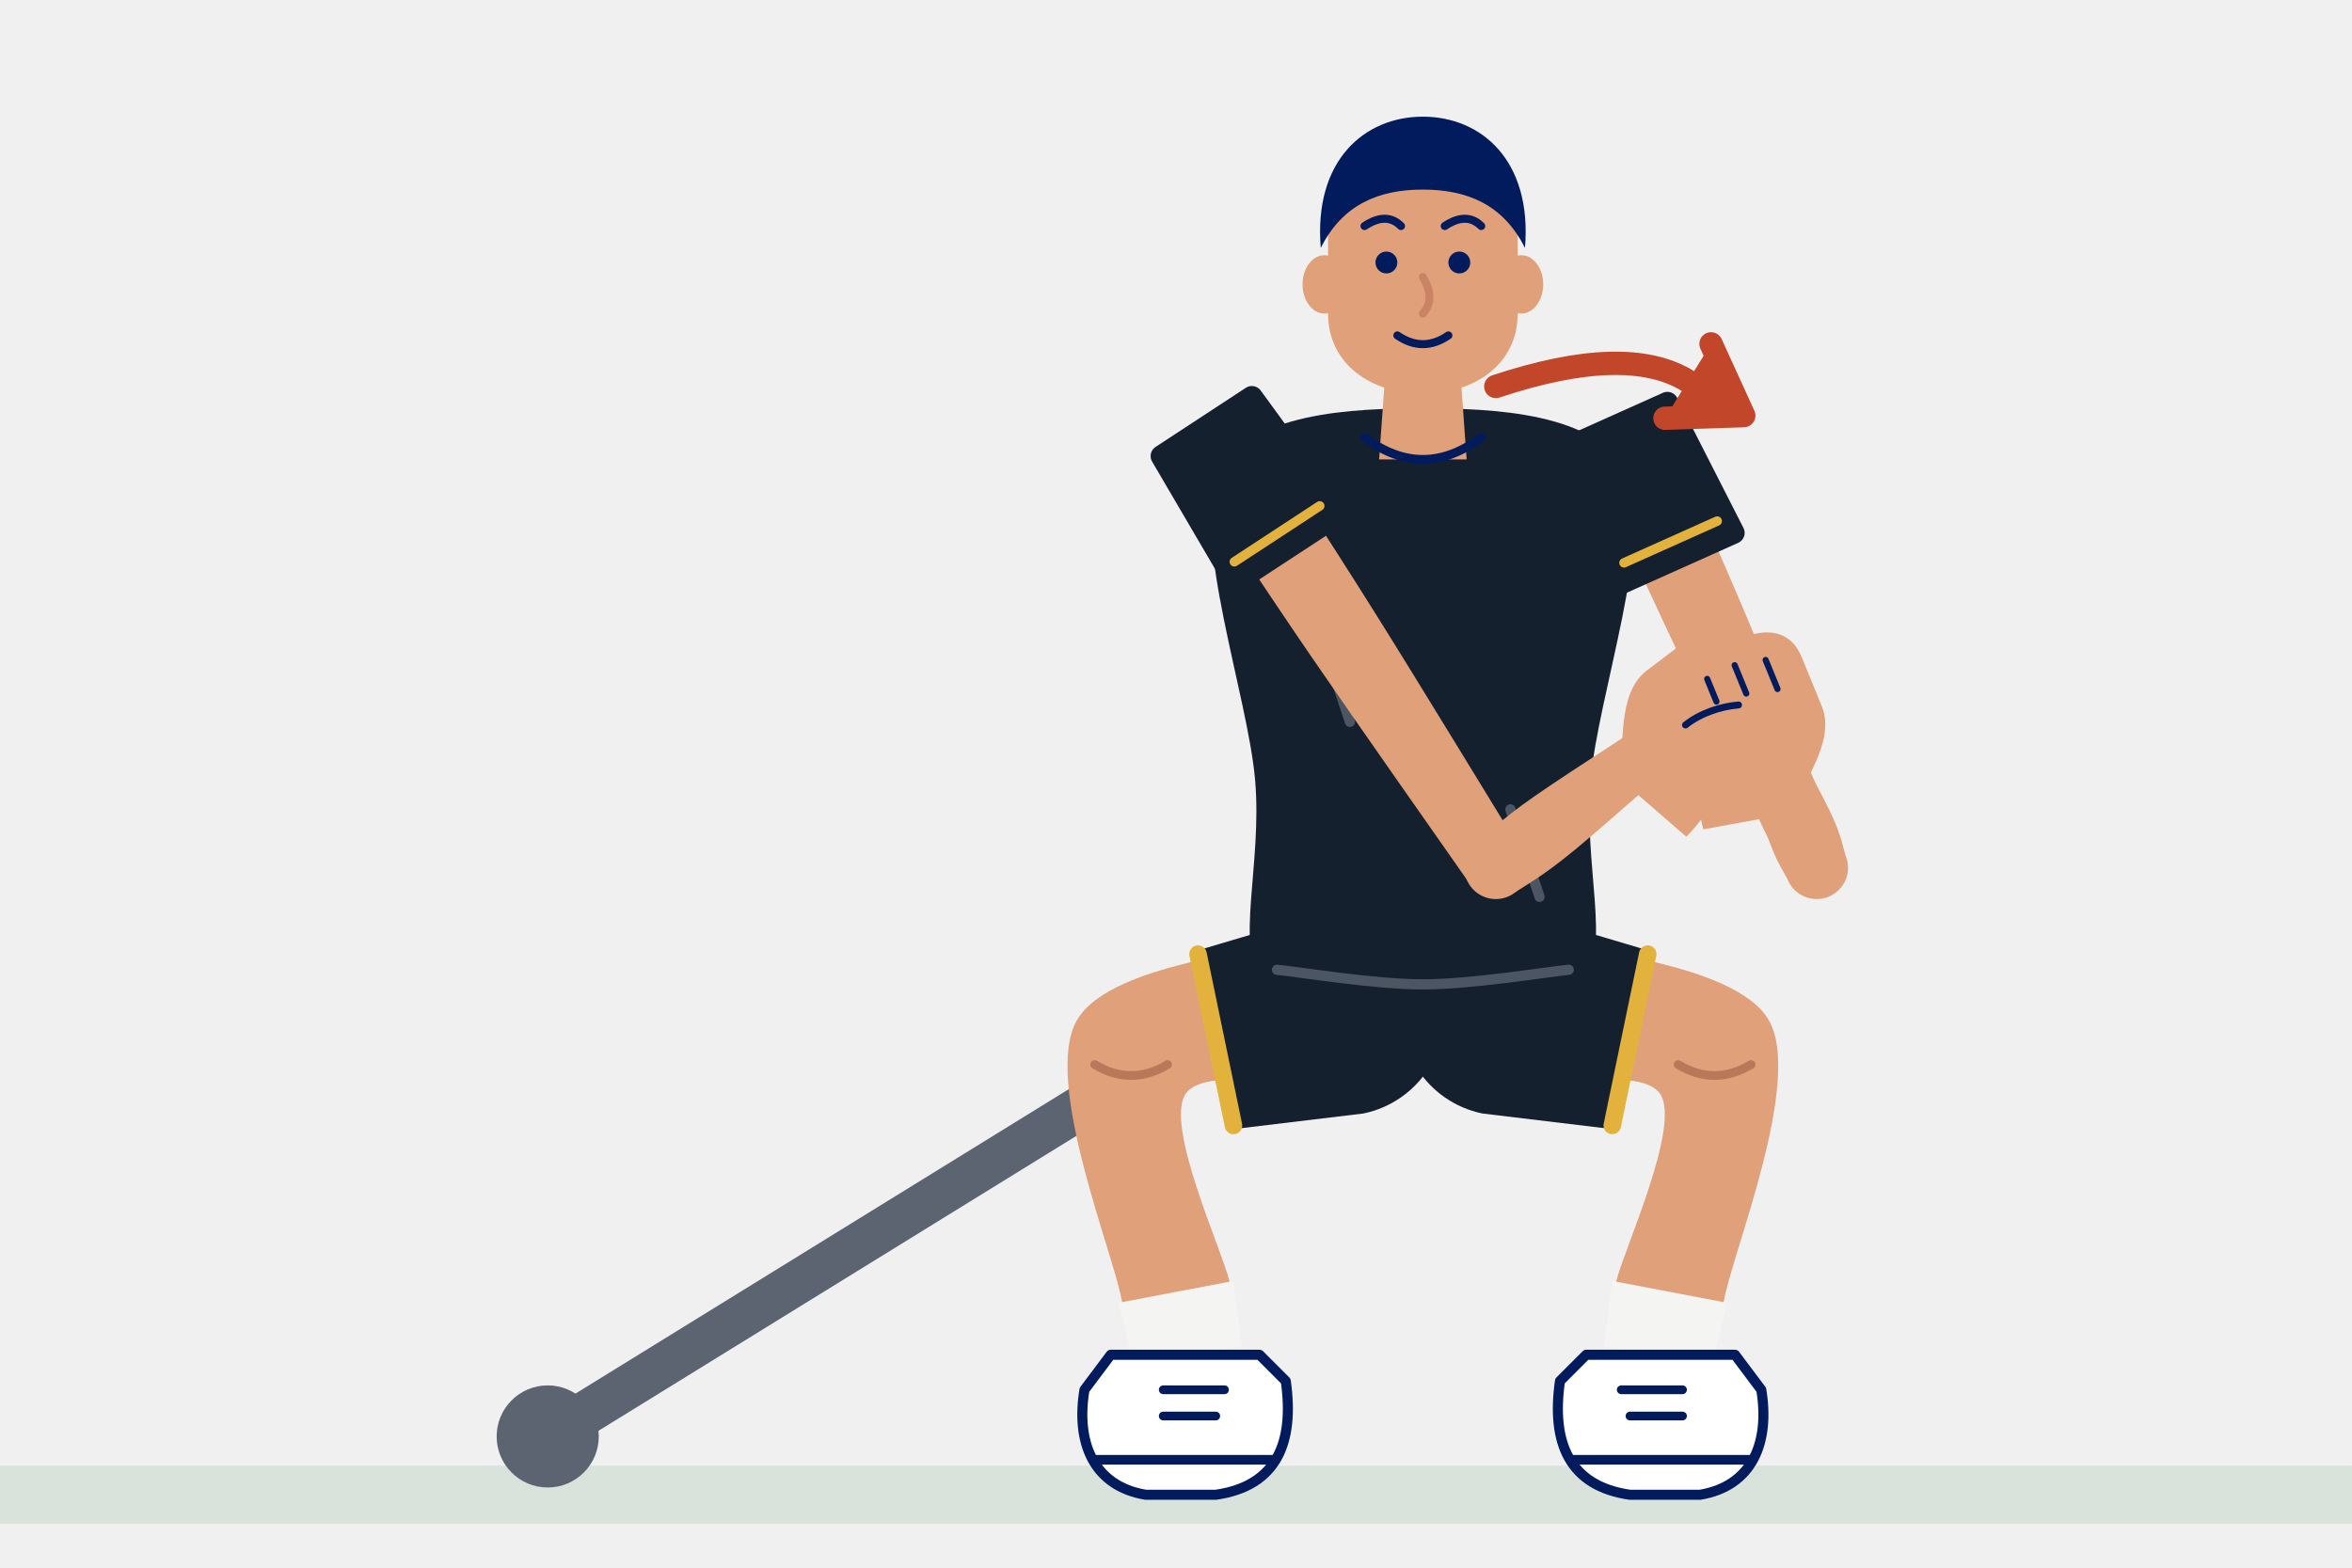
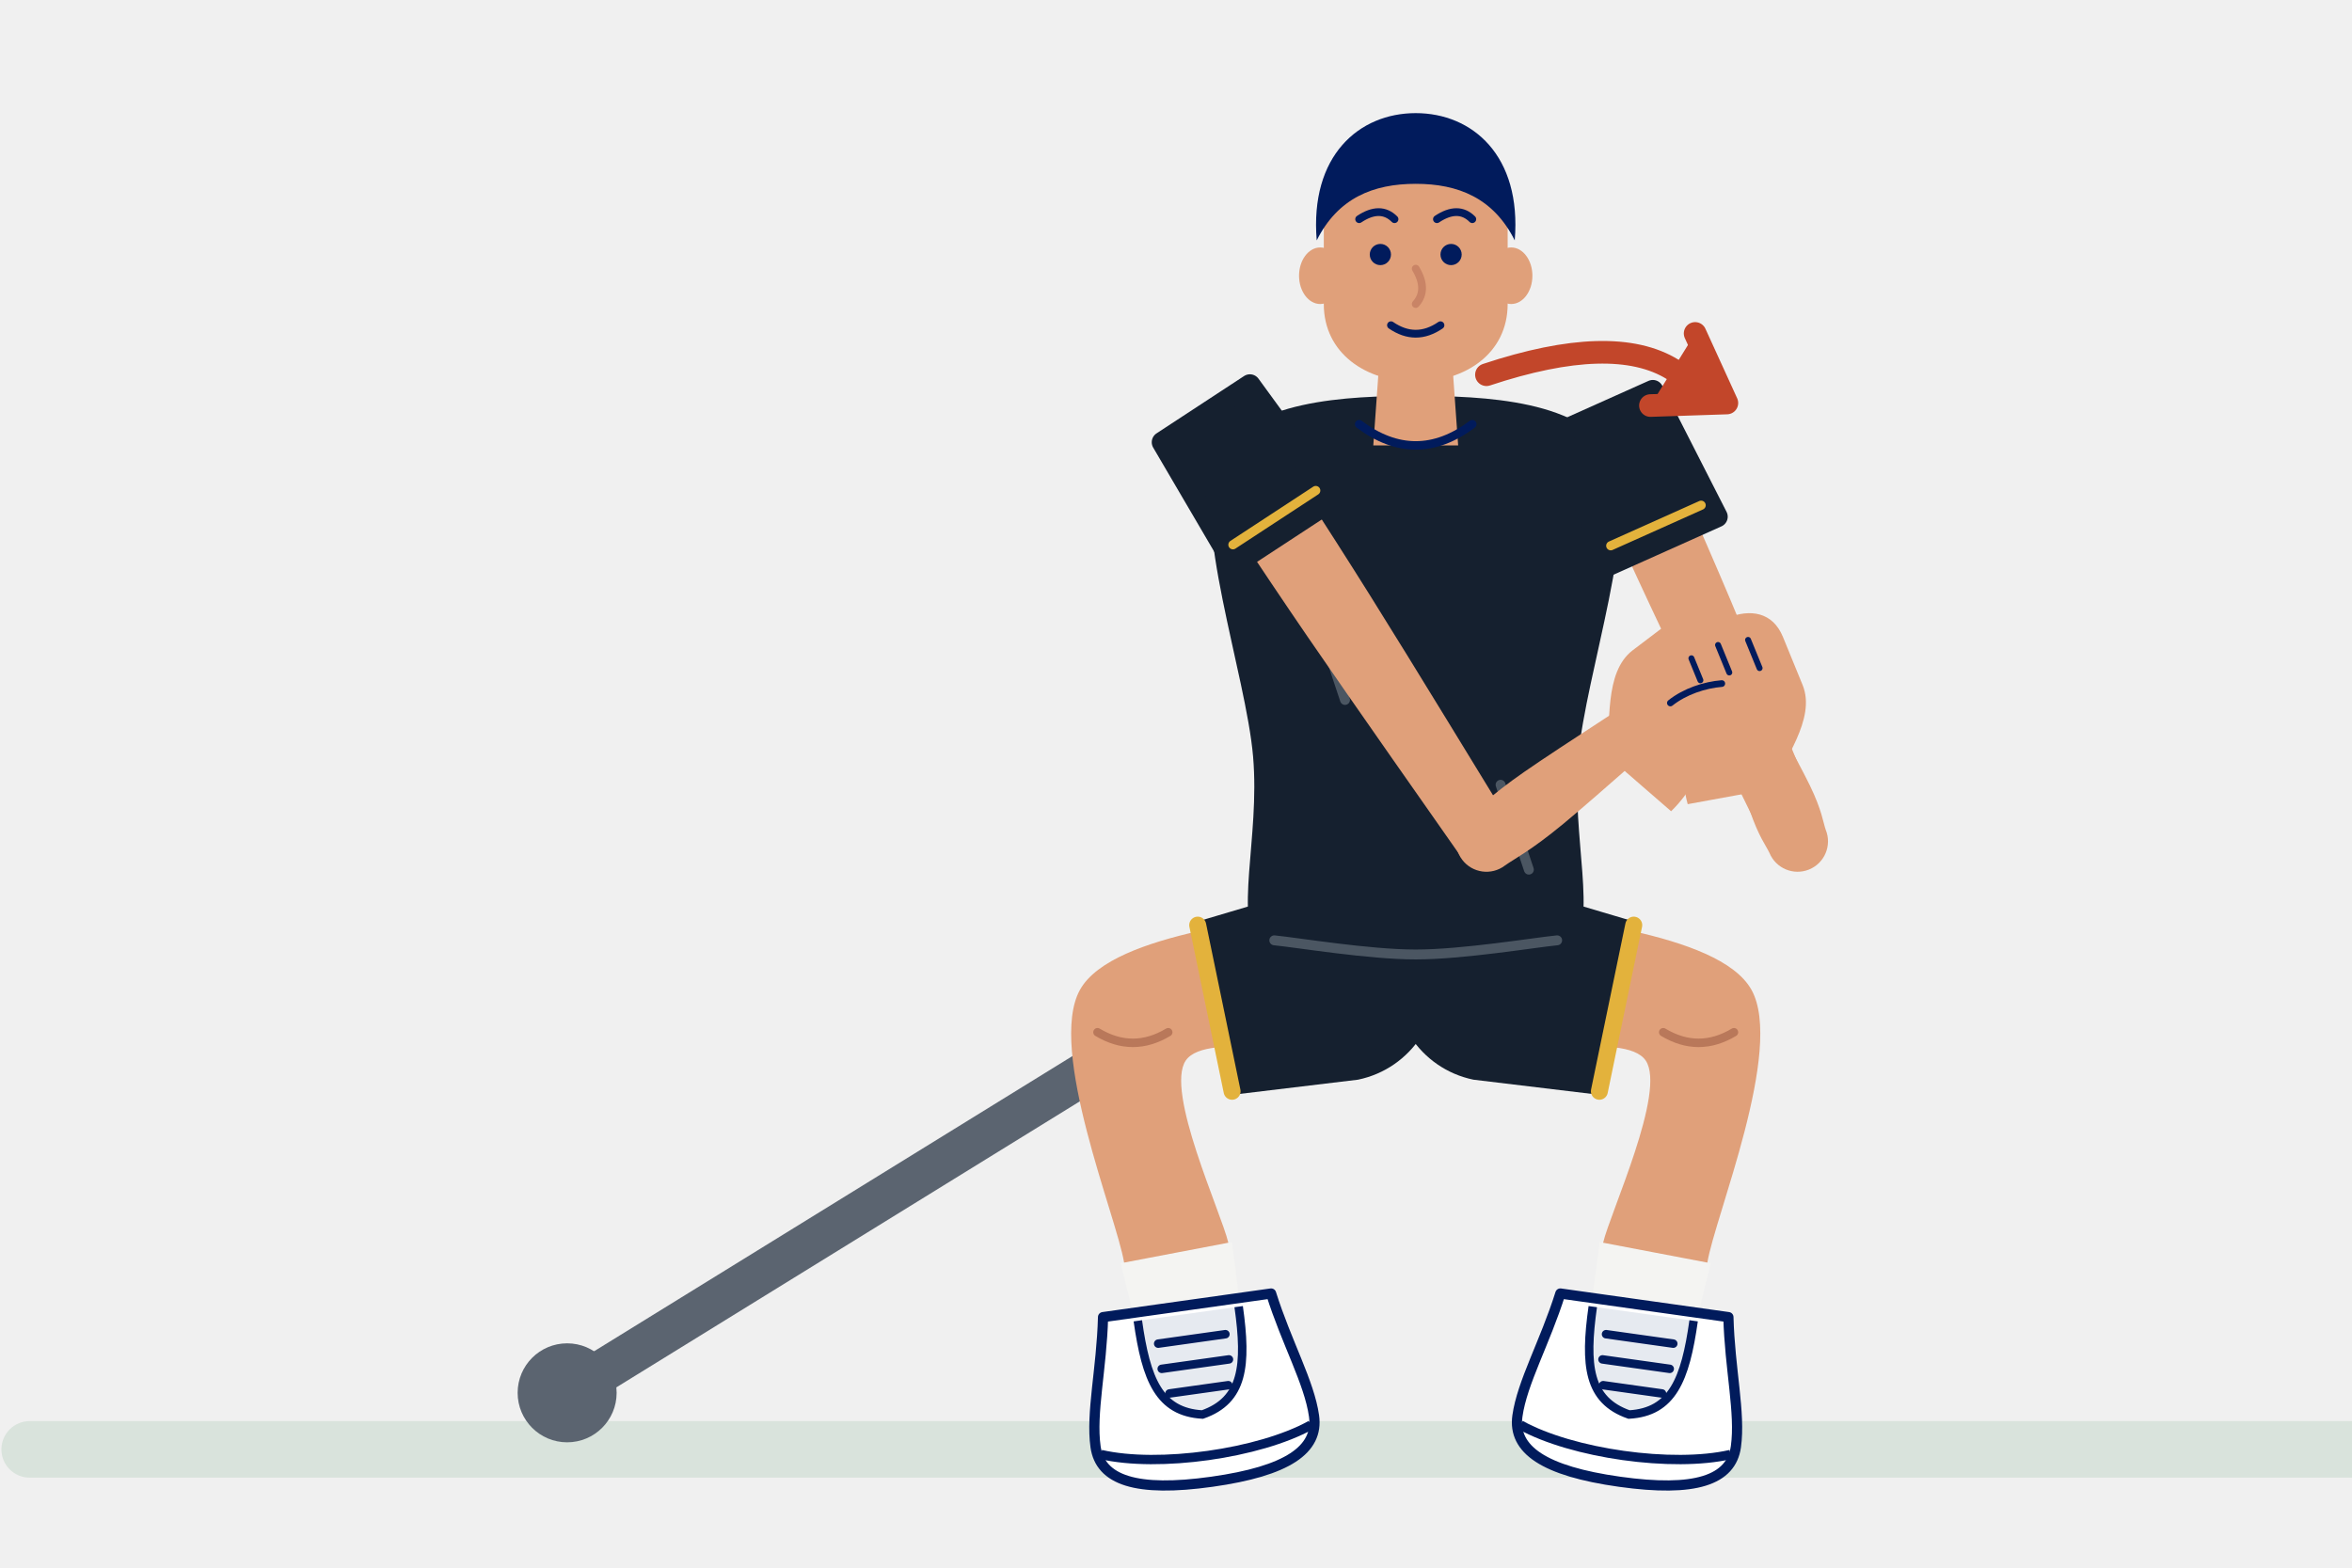
- <svg xmlns="http://www.w3.org/2000/svg" viewBox="44.9 85.0 322.5 215.0" role="img" aria-label="Squat Hold Anti-Rotation, swing a short way, hips still">
+ <svg xmlns="http://www.w3.org/2000/svg" viewBox="39.8 85.0 332.6 221.7" role="img" aria-label="Squat Hold Anti-Rotation, swing a short way, hips still">
  <rect x="40" y="286" width="400" height="8" rx="4" fill="#d9e3dc" />
  <path d="M120 282 L288.81 177.8" stroke="#5b6470" stroke-width="6" stroke-linecap="round" />
  <circle cx="120" cy="282" r="7" fill="#5b6470" />
  <g transform="translate(247.96 203.01) rotate(-31.69)">
    <rect x="-6" y="-26" width="12" height="52" rx="4" fill="#3a414b" />
  </g>
  <path d="M215.18 269.61 C214.98 268.13 214.19 262.17 213.99 260.68 L198.27 263.67 C198.63 265.13 200.08 270.96 200.45 272.42 Z" fill="#f4f4f2" />
  <path d="M226.77 213.23 C221.06 215.19 197.19 216.61 192.52 225 C187.85 233.39 197.72 257.15 198.76 263.58 L213.5 260.77 C212.49 256.48 204.53 239.34 207.48 235 C210.44 230.67 227.27 234.81 231.23 234.77 A11 11 0 0 0 226.77 213.23 Z" fill="#e0a07a" />
  <path d="M195 231 q5 3 10 0" fill="none" stroke="#b9785a" stroke-width="1.2" stroke-linecap="round" stroke-linejoin="round" />
  <path d="M226.16 210.29 C223.31 211.14 211.92 214.51 209.07 215.36 L214.13 239.84 C217.08 239.49 228.89 238.06 231.84 237.71 A14 14 0 0 0 226.16 210.29 Z" fill="#15202f" />
  <path d="M209.17 215.85 L214.03 239.35" fill="none" stroke="#e3b23c" stroke-width="2.4" stroke-linecap="round" stroke-linejoin="round" />
-   <g transform="translate(208 272) scale(-1.2 1.2)">
-     <path d="M-11 2 C-12 9 -10 14 -3 15 L5 15 C11 14 13 9 12 3 L9 -1 L-8 -1 Z" fill="#FFFFFF" stroke="#011B5C" stroke-width="1.15" stroke-linejoin="round" />
-     <path d="M-10 11 H11" fill="none" stroke="#011B5C" stroke-width="1.1" />
-     <path d="M-4 3 h7 M-3 6 h6" stroke="#011B5C" stroke-width="1" stroke-linecap="round" />
+   <g transform="translate(208 272) rotate(-8) scale(-1.2 1.2)">
+     <path d="M-10 -2 C-11 4 -13 9 -13 13 C-13 17 -9 19 0 19 C9 19 13 17 13 13 C13 9 11 4 10 -2 Z" fill="#FFFFFF" stroke="#011B5C" stroke-width="1.2" stroke-linejoin="round" />
+     <path d="M-12.5 14 C-6 16.5 6 16.5 12.5 14" fill="none" stroke="#011B5C" stroke-width="1.1" />
+     <path d="M-6 -1 C-6 6 -5 10 0 11 C5 10 6 6 6 -1" fill="#e6eaf0" stroke="#011B5C" stroke-width="1" />
+     <path d="M-4 2 h8 M-4 5 h8 M-3.5 8 h7" stroke="#011B5C" stroke-width="1" stroke-linecap="round" />
  </g>
  <path d="M279.55 272.42 C279.92 270.96 281.37 265.13 281.73 263.67 L266.01 260.68 C265.81 262.17 265.02 268.13 264.82 269.61 Z" fill="#f4f4f2" />
  <path d="M248.77 234.77 C252.73 234.81 269.56 230.67 272.52 235 C275.47 239.34 267.51 256.48 266.5 260.77 L281.24 263.58 C282.28 257.15 292.15 233.39 287.48 225 C282.81 216.61 258.94 215.19 253.23 213.23 A11 11 0 0 0 248.77 234.77 Z" fill="#e0a07a" />
  <path d="M275 231 q5 3 10 0" fill="none" stroke="#b9785a" stroke-width="1.2" stroke-linecap="round" stroke-linejoin="round" />
  <path d="M248.16 237.71 C251.11 238.06 262.92 239.49 265.87 239.84 L270.93 215.36 C268.08 214.51 256.69 211.14 253.84 210.29 A14 14 0 0 0 248.16 237.71 Z" fill="#15202f" />
  <path d="M265.97 239.35 L270.83 215.85" fill="none" stroke="#e3b23c" stroke-width="2.4" stroke-linecap="round" stroke-linejoin="round" />
-   <g transform="translate(272 272) scale(1.2 1.2)">
-     <path d="M-11 2 C-12 9 -10 14 -3 15 L5 15 C11 14 13 9 12 3 L9 -1 L-8 -1 Z" fill="#FFFFFF" stroke="#011B5C" stroke-width="1.15" stroke-linejoin="round" />
-     <path d="M-10 11 H11" fill="none" stroke="#011B5C" stroke-width="1.1" />
-     <path d="M-4 3 h7 M-3 6 h6" stroke="#011B5C" stroke-width="1" stroke-linecap="round" />
+   <g transform="translate(272 272) rotate(8) scale(1.2 1.2)">
+     <path d="M-10 -2 C-11 4 -13 9 -13 13 C-13 17 -9 19 0 19 C9 19 13 17 13 13 C13 9 11 4 10 -2 Z" fill="#FFFFFF" stroke="#011B5C" stroke-width="1.2" stroke-linejoin="round" />
+     <path d="M-12.5 14 C-6 16.5 6 16.5 12.5 14" fill="none" stroke="#011B5C" stroke-width="1.1" />
+     <path d="M-6 -1 C-6 6 -5 10 0 11 C5 10 6 6 6 -1" fill="#e6eaf0" stroke="#011B5C" stroke-width="1" />
+     <path d="M-4 2 h8 M-4 5 h8 M-3.5 8 h7" stroke="#011B5C" stroke-width="1" stroke-linecap="round" />
  </g>
  <path d="M218 214 C225.67 211 254.33 211 262 214 C269.67 217 265.67 228 264 232 C262.33 236 256 238.33 252 238 C248 237.67 244 230 240 230 C236 230 232 237.67 228 238 C224 238.33 217.67 236 216 232 C214.33 228 210.33 217 218 214 Z" fill="#15202f" />
  <path d="M218 220 C214.17 214.67 218 203.67 217 192 C216 180.33 208.17 158.5 212 150 C215.83 141.5 230.67 141 240 141 C249.33 141 264.17 141.5 268 150 C271.83 158.5 264 180.33 263 192 C262 203.67 265.83 214.67 262 220 C258.17 225.33 247.33 224 240 224 C232.67 224 221.83 225.33 218 220 Z" fill="#15202f" />
  <path d="M220 218 C223.33 218.33 233.33 220 240 220 C246.67 220 256.67 218.33 260 218" fill="none" stroke="#4b5662" stroke-width="1.4" stroke-linecap="round" stroke-linejoin="round" />
  <path d="M226 172 C226.67 174 229.33 182 230 184" fill="none" stroke="#4b5662" stroke-width="1.4" stroke-linecap="round" stroke-linejoin="round" />
  <path d="M252 196 C252.67 198 255.33 206 256 208" fill="none" stroke="#4b5662" stroke-width="1.4" stroke-linecap="round" stroke-linejoin="round" />
  <path d="M234 148 L246 148 L245 134 L235 134 Z" fill="#e0a07a" />
  <path d="M232 145 q8 6 16 0" fill="none" stroke="#011B5C" stroke-width="1.2" stroke-linecap="round" stroke-linejoin="round" />
  <g transform="translate(240 122) rotate(0)">
    <ellipse cx="-13.5" cy="2" rx="3" ry="4" fill="#e0a07a" />
    <ellipse cx="13.5" cy="2" rx="3" ry="4" fill="#e0a07a" />
    <path d="M-13 -6 C-13 -16 -7 -19 0 -19 C7 -19 13 -16 13 -6 L13 6 C13 13 7 17 0 17 C-7 17 -13 13 -13 6 Z" fill="#e0a07a" />
    <path d="M-14 -3 C-15 -15 -8 -21 0 -21 C8 -21 15 -15 14 -3 C11 -9 6 -11 0 -11 C-6 -11 -11 -9 -14 -3 Z" fill="#011B5C" />
    <circle cx="-5" cy="-1" r="1.5" fill="#011B5C" />
    <circle cx="5" cy="-1" r="1.5" fill="#011B5C" />
    <path d="M-8 -6 q3 -2 5 0 M3 -6 q3 -2 5 0" fill="none" stroke="#011B5C" stroke-width="1.1" stroke-linecap="round" stroke-linejoin="round" />
    <path d="M0 1 q1.8 3 0 5" fill="none" stroke="#c98466" stroke-width="1.1" stroke-linecap="round" stroke-linejoin="round" />
    <path d="M-3.5 9 q3.5 2.4 7 0" fill="none" stroke="#011B5C" stroke-width="1.1" stroke-linecap="round" stroke-linejoin="round" />
  </g>
  <path d="M252.6 207.43 C253.98 206.44 256.22 205.37 260.9 201.5 C265.58 197.64 277.39 187.11 280.69 184.23 L277.31 179.77 C273.65 182.17 260.32 190.71 255.34 194.18 C250.36 197.64 248.72 199.51 247.4 200.57 A4.3 4.3 0 0 0 252.6 207.43 Z" fill="#e0a07a" />
  <path d="M207.32 149.07 C210.21 153.39 218.14 165.47 224.67 175 C231.2 184.54 242.85 201.09 246.49 206.3 A4.2 4.2 0 0 0 253.51 201.7 C250.18 196.28 239.67 178.99 233.53 169.2 C227.4 159.4 219.49 147.31 216.68 142.93 Z" fill="#e0a07a" />
  <path d="M204.17 147.55 L214.29 164.82 L228.34 155.62 L216.55 139.44 Z" fill="#15202f" stroke="#15202f" stroke-width="3" stroke-linecap="round" stroke-linejoin="round" />
  <path d="M214.15 162.05 C216.1 160.77 223.9 155.65 225.86 154.38" fill="none" stroke="#e3b23c" stroke-width="1.3" stroke-linecap="round" stroke-linejoin="round" />
  <path transform="translate(279 182) rotate(52.82) scale(1.05 1.05)" d="M0.4 14.8 C-2.2 11.8 -8.6 8.4 -8.6 3.4 V-3.6 C-8.6 -7.2 -6 -8.8 -2.6 -8.8 H3 C6.4 -8.8 8.6 -7.2 8.6 -3.6 V2.4 C9.8 5.8 11.4 9 11.8 12.4 Z" fill="#e0a07a" />
  <g transform="translate(279 182) rotate(52.82) scale(1.05 1.05)">
    <path d="M4.4 -8.2 C1.6 -8.2 -1.4 -8 -4 -7.5 C-6.6 -7 -7.9 -5.8 -7.9 -3.4 V0.2 Q-7.9 2 -6 2 Q-4.2 2 -4.1 0.6 Q-4 2.8 -2.1 2.8 Q-0.2 2.8 -0.1 0.9 Q0 3.1 1.9 3.1 Q3.8 3.1 3.9 1 L4.4 -1 Z" fill="#e0a07a" />
    <path d="M3.9 -8.2 H4.6 C6.6 -8.2 7.9 -7 7.9 -4.6 V0.9 Q7.9 2.9 5.9 2.9 Q3.95 2.9 3.9 1 Z" fill="#e0a07a" />
    <path d="M4.4 8.4 C7.2 8 9.8 6 10.5 2.8 C10.9 0.8 10.2 -0.9 8.6 -1.3 C6.4 -1.8 3.6 -1.6 1.6 -1.1 C0.2 -0.7 -0.3 0.9 0.6 1.9 C1.4 2.8 3.4 3 5.4 3.1 C6.2 4.4 5.8 6.4 4.4 8.4 Z" fill="#e0a07a" />
    <path d="M1.4 -0.9 C3.6 -1.6 6.4 -1.8 8.8 -1.1" fill="none" stroke="#011B5C" stroke-width="0.9" stroke-linecap="round" />
    <path d="M3.9 -5.6 V-2.4 M-0.1 -5.9 V-1.9 M-4.1 -5 V-0.9" fill="none" stroke="#011B5C" stroke-width="0.8" stroke-linecap="round" />
  </g>
  <path d="M297.98 202.37 C297.61 201.33 297.47 199.67 295.74 196.1 C294.01 192.53 288.95 183.47 287.59 180.94 L282.41 183.06 C283.21 185.81 285.95 195.82 287.22 199.58 C288.49 203.34 289.55 204.62 290.02 205.63 A4.3 4.3 0 0 0 297.98 202.37 Z" fill="#e0a07a" />
  <path d="M262.89 148.29 C264.89 152.62 270.32 164.7 274.86 174.27 C279.41 183.84 287.62 200.48 290.17 205.72 A4.2 4.2 0 0 0 297.83 202.28 C295.62 196.89 288.66 179.69 284.54 169.93 C280.42 160.17 275.01 148.08 273.11 143.71 Z" fill="#e0a07a" />
  <path d="M260.02 146.29 L267.29 164.95 L282.62 158.08 L273.53 140.24 Z" fill="#15202f" stroke="#15202f" stroke-width="3" stroke-linecap="round" stroke-linejoin="round" />
  <path d="M267.58 162.19 C269.71 161.23 278.23 157.41 280.36 156.46" fill="none" stroke="#e3b23c" stroke-width="1.3" stroke-linecap="round" stroke-linejoin="round" />
  <path transform="translate(285 182) rotate(-22.25) scale(-1.05 1.05)" d="M0.4 14.8 C-2.2 11.8 -8.6 8.4 -8.6 3.4 V-3.6 C-8.6 -7.2 -6 -8.8 -2.6 -8.8 H3 C6.4 -8.8 8.6 -7.2 8.6 -3.6 V2.4 C9.8 5.8 11.4 9 11.8 12.4 Z" fill="#e0a07a" />
  <g transform="translate(285 182) rotate(-22.25) scale(-1.05 1.05)">
    <path d="M4.4 -8.2 C1.6 -8.2 -1.4 -8 -4 -7.5 C-6.6 -7 -7.9 -5.8 -7.9 -3.4 V0.2 Q-7.9 2 -6 2 Q-4.2 2 -4.1 0.6 Q-4 2.8 -2.1 2.8 Q-0.2 2.8 -0.1 0.9 Q0 3.1 1.9 3.1 Q3.8 3.1 3.9 1 L4.4 -1 Z" fill="#e0a07a" />
    <path d="M3.9 -8.2 H4.6 C6.6 -8.2 7.9 -7 7.9 -4.6 V0.9 Q7.9 2.9 5.9 2.9 Q3.95 2.9 3.9 1 Z" fill="#e0a07a" />
    <path d="M4.4 8.4 C7.2 8 9.8 6 10.5 2.8 C10.9 0.8 10.2 -0.9 8.6 -1.3 C6.4 -1.8 3.6 -1.6 1.6 -1.1 C0.2 -0.7 -0.3 0.9 0.6 1.9 C1.4 2.8 3.4 3 5.4 3.1 C6.2 4.4 5.8 6.4 4.4 8.4 Z" fill="#e0a07a" />
    <path d="M1.4 -0.9 C3.6 -1.6 6.4 -1.8 8.8 -1.1" fill="none" stroke="#011B5C" stroke-width="0.9" stroke-linecap="round" />
    <path d="M3.9 -5.6 V-2.4 M-0.1 -5.9 V-1.9 M-4.1 -5 V-0.9" fill="none" stroke="#011B5C" stroke-width="0.8" stroke-linecap="round" />
  </g>
  <g fill="none" stroke="#c2462a" stroke-width="3.2" stroke-linecap="round" stroke-linejoin="round">
    <path d="M250 138 Q267.93 132.05 276.35 137.26" />
    <path d="M273.19 142.36 L284 142 L279.51 132.16" fill="#c2462a" />
  </g>
</svg>
